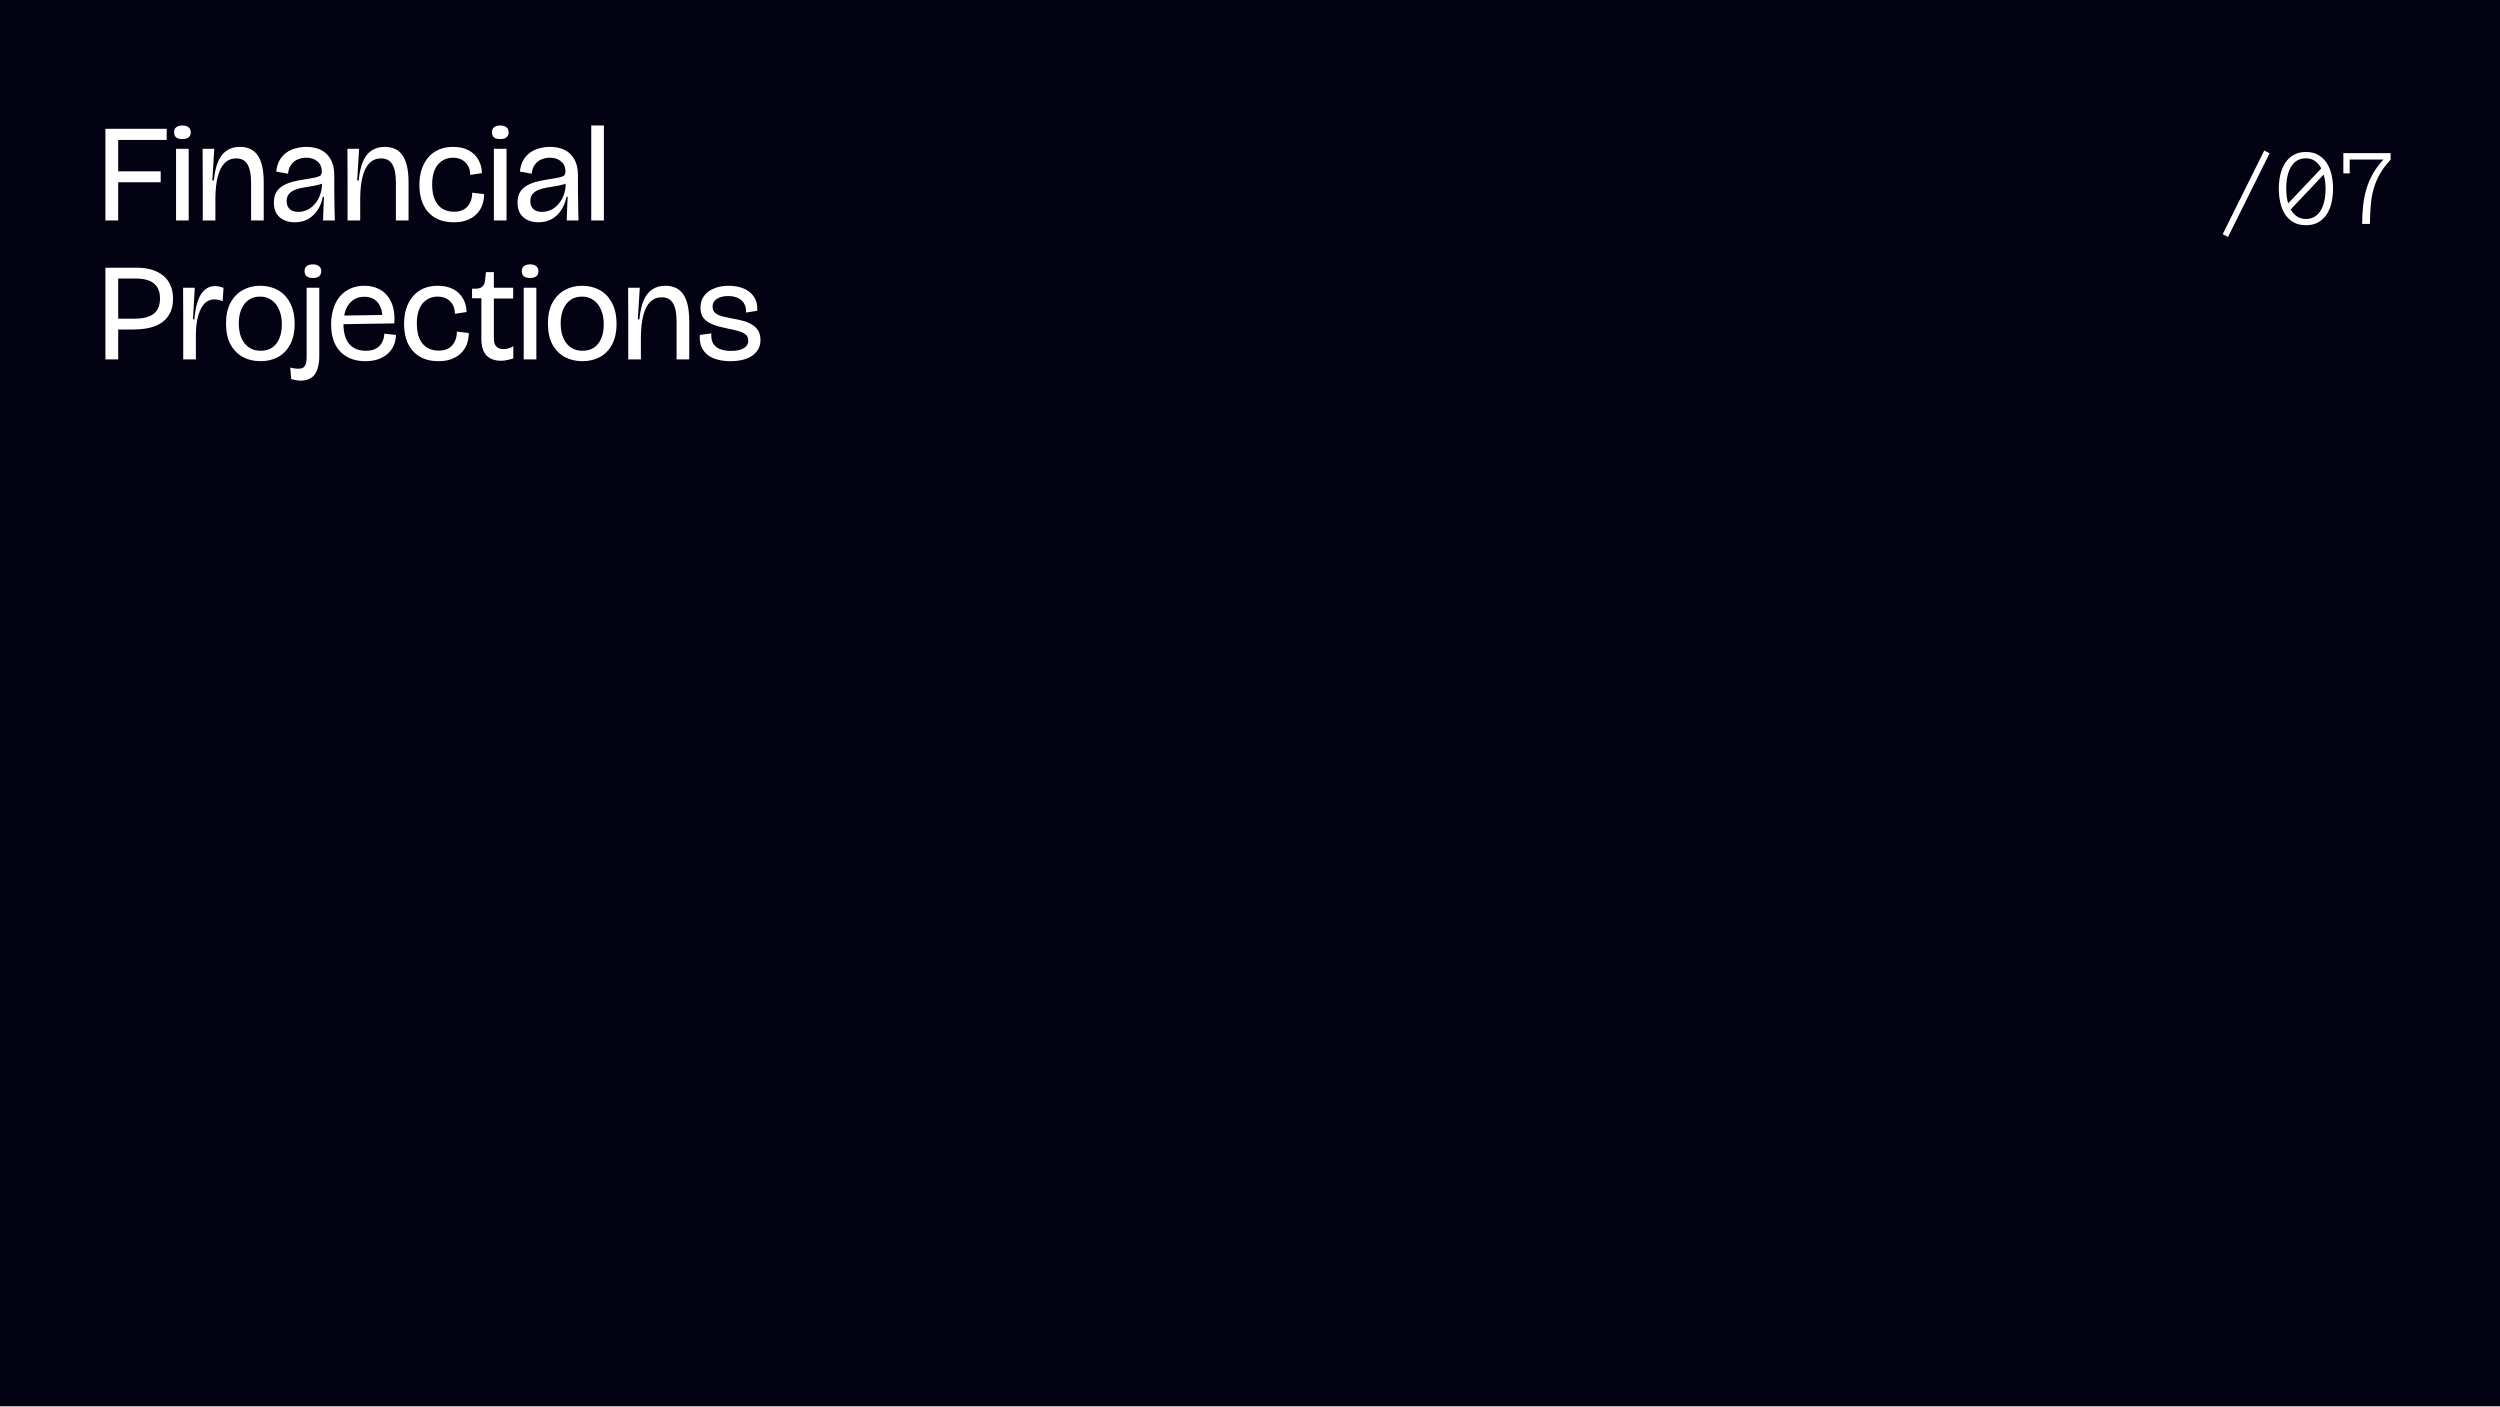
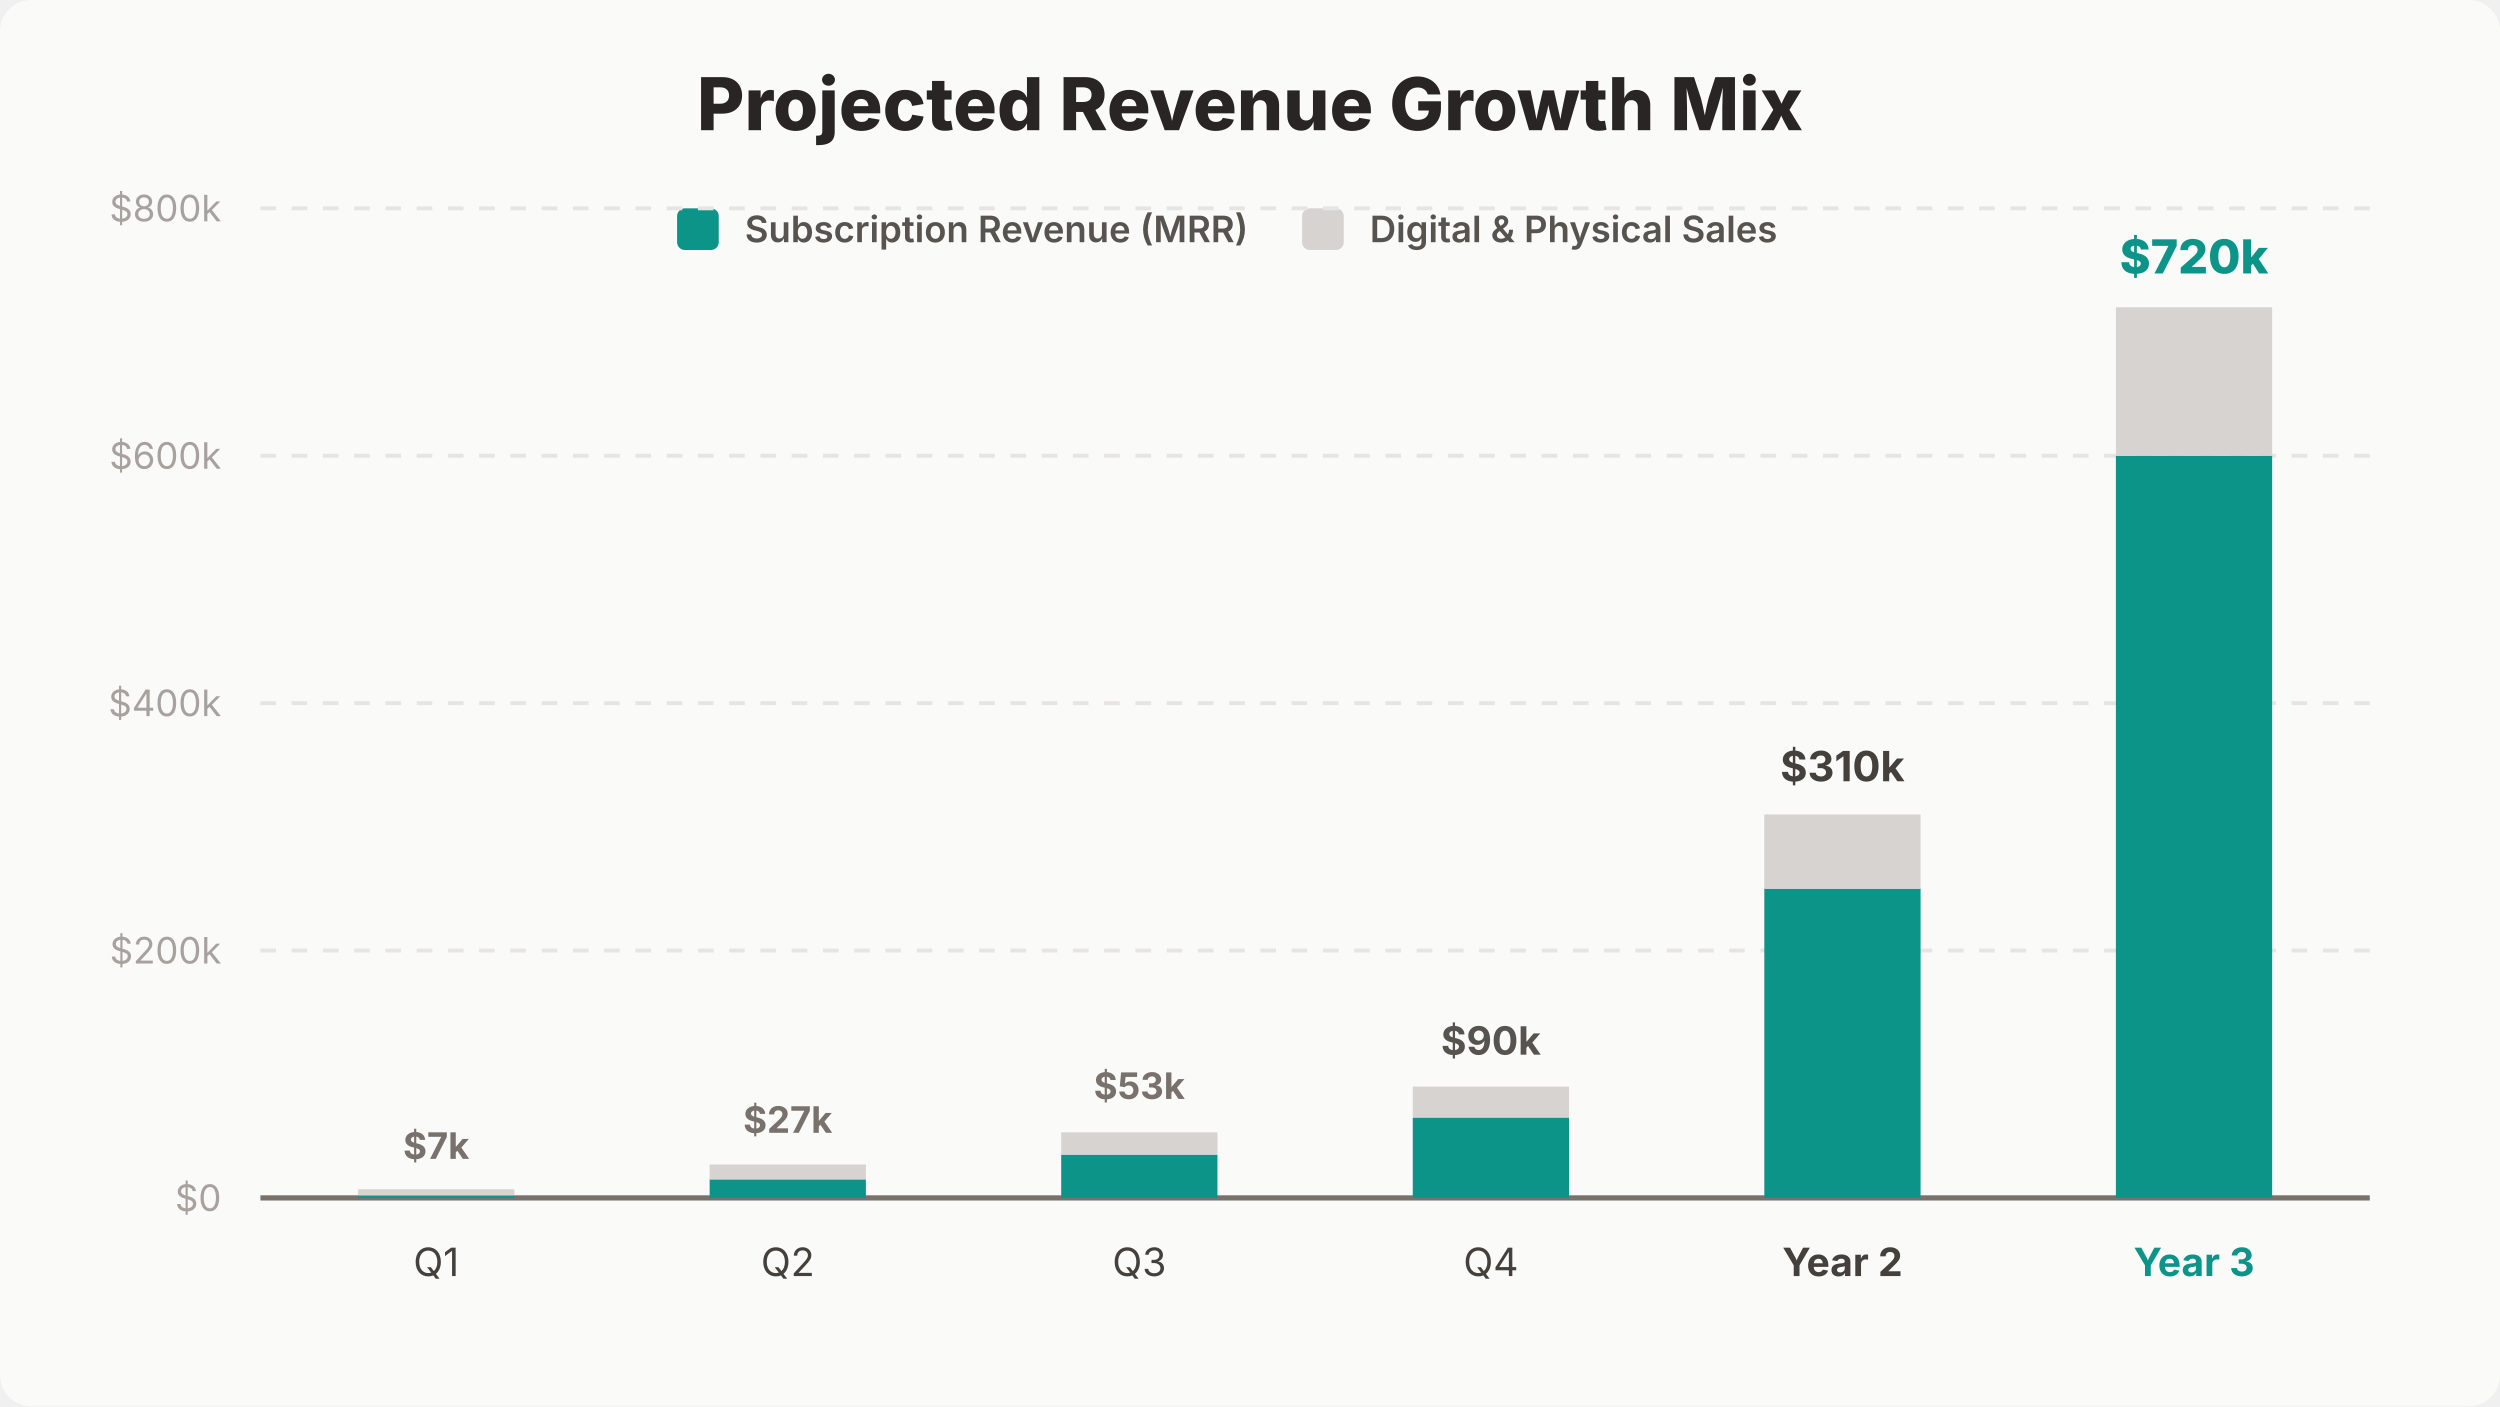
- <svg xmlns="http://www.w3.org/2000/svg" width="1440" height="810" viewBox="0 0 1440 810" fill="none">
-   <rect width="1440" height="810" fill="#020212" />
-   <path d="M60.72 127V74.2H68.08V127H60.72ZM63.76 105V98.68H92.56V105H63.76ZM63.76 80.6V74.2H96V80.6H63.76ZM101.402 127V85.72H108.682V127H101.402ZM105.082 80.12C103.482 80.12 102.282 79.8 101.482 79.16C100.682 78.467 100.282 77.48 100.282 76.2C100.282 74.92 100.682 73.96 101.482 73.32C102.336 72.627 103.536 72.28 105.082 72.28C106.629 72.28 107.802 72.627 108.602 73.32C109.456 73.96 109.882 74.947 109.882 76.28C109.882 77.507 109.456 78.467 108.602 79.16C107.802 79.8 106.629 80.12 105.082 80.12ZM116.784 127V106.2L116.704 85.72H123.424L122.304 103.96H123.184C123.61 99.587 124.41 95.987 125.584 93.16C126.81 90.28 128.464 88.147 130.544 86.76C132.624 85.32 135.157 84.6 138.144 84.6C142.837 84.6 146.304 86.28 148.544 89.64C150.784 92.947 151.904 98.067 151.904 105V127H144.624V105.32C144.624 100.467 143.93 96.92 142.544 94.68C141.21 92.387 139.05 91.24 136.064 91.24C133.504 91.24 131.317 92.093 129.504 93.8C127.744 95.507 126.41 98.067 125.504 101.48C124.597 104.84 124.117 109.027 124.064 114.04V127H116.784ZM169.749 128.04C167.562 128.04 165.562 127.64 163.749 126.84C161.935 126.04 160.469 124.813 159.349 123.16C158.282 121.453 157.749 119.293 157.749 116.68C157.749 114.333 158.175 112.413 159.029 110.92C159.882 109.373 161.109 108.12 162.709 107.16C164.309 106.147 166.175 105.347 168.309 104.76C170.495 104.173 172.869 103.693 175.429 103.32C178.255 102.893 180.362 102.52 181.749 102.2C183.189 101.88 184.149 101.48 184.629 101C185.109 100.467 185.349 99.72 185.349 98.76C185.349 96.307 184.522 94.387 182.869 93C181.215 91.56 179.055 90.84 176.389 90.84C174.842 90.84 173.295 91.133 171.749 91.72C170.202 92.307 168.895 93.293 167.829 94.68C166.762 96.013 166.122 97.8 165.909 100.04L159.109 98.84C159.375 96.227 160.042 94.013 161.109 92.2C162.175 90.387 163.509 88.92 165.109 87.8C166.709 86.68 168.495 85.88 170.469 85.4C172.442 84.867 174.442 84.6 176.469 84.6C179.669 84.6 182.469 85.187 184.869 86.36C187.269 87.533 189.135 89.347 190.469 91.8C191.855 94.2 192.549 97.267 192.549 101V109.08C192.549 111 192.575 112.973 192.629 115C192.682 117.027 192.709 119.053 192.709 121.08C192.762 123.053 192.815 125.027 192.869 127H186.069C186.175 124.707 186.255 122.467 186.309 120.28C186.415 118.093 186.522 115.8 186.629 113.4H185.909C185.429 116.12 184.469 118.6 183.029 120.84C181.642 123.027 179.829 124.787 177.589 126.12C175.349 127.4 172.735 128.04 169.749 128.04ZM171.829 122.04C173.375 122.04 174.895 121.747 176.389 121.16C177.935 120.52 179.322 119.587 180.549 118.36C181.829 117.08 182.895 115.56 183.749 113.8C184.602 111.987 185.162 109.933 185.429 107.64V104.68L187.509 104.2C186.869 105.053 185.882 105.693 184.549 106.12C183.215 106.547 181.695 106.893 179.989 107.16C178.282 107.427 176.549 107.72 174.789 108.04C173.082 108.307 171.482 108.733 169.989 109.32C168.549 109.853 167.375 110.653 166.469 111.72C165.562 112.733 165.109 114.12 165.109 115.88C165.109 117.8 165.695 119.32 166.869 120.44C168.042 121.507 169.695 122.04 171.829 122.04ZM200.202 127V106.2L200.122 85.72H206.842L205.722 103.96H206.602C207.029 99.587 207.829 95.987 209.002 93.16C210.229 90.28 211.882 88.147 213.962 86.76C216.042 85.32 218.576 84.6 221.562 84.6C226.256 84.6 229.722 86.28 231.962 89.64C234.202 92.947 235.322 98.067 235.322 105V127H228.042V105.32C228.042 100.467 227.349 96.92 225.962 94.68C224.629 92.387 222.469 91.24 219.482 91.24C216.922 91.24 214.736 92.093 212.922 93.8C211.162 95.507 209.829 98.067 208.922 101.48C208.016 104.84 207.536 109.027 207.482 114.04V127H200.202ZM261.328 128.04C258.021 128.04 255.114 127.507 252.608 126.44C250.154 125.373 248.101 123.88 246.448 121.96C244.794 120.04 243.568 117.773 242.768 115.16C241.968 112.547 241.568 109.693 241.568 106.6C241.568 103.453 241.968 100.547 242.768 97.88C243.621 95.213 244.848 92.893 246.448 90.92C248.101 88.893 250.128 87.347 252.528 86.28C254.928 85.16 257.728 84.6 260.928 84.6C264.608 84.6 267.674 85.293 270.128 86.68C272.581 88.067 274.421 89.907 275.648 92.2C276.928 94.493 277.568 97 277.568 99.72L270.848 100.76C270.848 98.68 270.421 96.92 269.568 95.48C268.714 93.987 267.541 92.84 266.048 92.04C264.608 91.24 262.901 90.84 260.928 90.84C259.328 90.84 257.808 91.133 256.368 91.72C254.981 92.307 253.701 93.213 252.528 94.44C251.408 95.667 250.528 97.267 249.888 99.24C249.248 101.16 248.928 103.507 248.928 106.28C248.928 109.907 249.461 112.893 250.528 115.24C251.648 117.533 253.141 119.24 255.008 120.36C256.928 121.427 259.088 121.96 261.488 121.96C263.888 121.96 265.861 121.48 267.408 120.52C268.954 119.507 270.101 118.173 270.848 116.52C271.648 114.813 272.021 112.973 271.968 111L278.848 111.8C278.848 114.2 278.448 116.413 277.648 118.44C276.901 120.413 275.754 122.12 274.208 123.56C272.714 125 270.874 126.12 268.688 126.92C266.554 127.667 264.101 128.04 261.328 128.04ZM284.481 127V85.72H291.761V127H284.481ZM288.161 80.12C286.561 80.12 285.361 79.8 284.561 79.16C283.761 78.467 283.361 77.48 283.361 76.2C283.361 74.92 283.761 73.96 284.561 73.32C285.414 72.627 286.614 72.28 288.161 72.28C289.707 72.28 290.881 72.627 291.681 73.32C292.534 73.96 292.961 74.947 292.961 76.28C292.961 77.507 292.534 78.467 291.681 79.16C290.881 79.8 289.707 80.12 288.161 80.12ZM310.102 128.04C307.915 128.04 305.915 127.64 304.102 126.84C302.289 126.04 300.822 124.813 299.702 123.16C298.635 121.453 298.102 119.293 298.102 116.68C298.102 114.333 298.529 112.413 299.382 110.92C300.235 109.373 301.462 108.12 303.062 107.16C304.662 106.147 306.529 105.347 308.662 104.76C310.849 104.173 313.222 103.693 315.782 103.32C318.609 102.893 320.715 102.52 322.102 102.2C323.542 101.88 324.502 101.48 324.982 101C325.462 100.467 325.702 99.72 325.702 98.76C325.702 96.307 324.875 94.387 323.222 93C321.569 91.56 319.409 90.84 316.742 90.84C315.195 90.84 313.649 91.133 312.102 91.72C310.555 92.307 309.249 93.293 308.182 94.68C307.115 96.013 306.475 97.8 306.262 100.04L299.462 98.84C299.729 96.227 300.395 94.013 301.462 92.2C302.529 90.387 303.862 88.92 305.462 87.8C307.062 86.68 308.849 85.88 310.822 85.4C312.795 84.867 314.795 84.6 316.822 84.6C320.022 84.6 322.822 85.187 325.222 86.36C327.622 87.533 329.489 89.347 330.822 91.8C332.209 94.2 332.902 97.267 332.902 101V109.08C332.902 111 332.929 112.973 332.982 115C333.035 117.027 333.062 119.053 333.062 121.08C333.115 123.053 333.169 125.027 333.222 127H326.422C326.529 124.707 326.609 122.467 326.662 120.28C326.769 118.093 326.875 115.8 326.982 113.4H326.262C325.782 116.12 324.822 118.6 323.382 120.84C321.995 123.027 320.182 124.787 317.942 126.12C315.702 127.4 313.089 128.04 310.102 128.04ZM312.182 122.04C313.729 122.04 315.249 121.747 316.742 121.16C318.289 120.52 319.675 119.587 320.902 118.36C322.182 117.08 323.249 115.56 324.102 113.8C324.955 111.987 325.515 109.933 325.782 107.64V104.68L327.862 104.2C327.222 105.053 326.235 105.693 324.902 106.12C323.569 106.547 322.049 106.893 320.342 107.16C318.635 107.427 316.902 107.72 315.142 108.04C313.435 108.307 311.835 108.733 310.342 109.32C308.902 109.853 307.729 110.653 306.822 111.72C305.915 112.733 305.462 114.12 305.462 115.88C305.462 117.8 306.049 119.32 307.222 120.44C308.395 121.507 310.049 122.04 312.182 122.04ZM340.556 127V72.28H347.836V127H340.556ZM64.64 189.8V183.56H77.44C82.293 183.56 85.947 182.653 88.4 180.84C90.907 178.973 92.16 175.987 92.16 171.88C92.16 168.04 91.013 165.187 88.72 163.32C86.427 161.4 82.933 160.44 78.24 160.44H64.64V154.2H78.96C82 154.2 84.773 154.573 87.28 155.32C89.84 156.067 92.053 157.187 93.92 158.68C95.787 160.173 97.2 162.04 98.16 164.28C99.173 166.52 99.68 169.133 99.68 172.12C99.68 175.853 98.827 179.053 97.12 181.72C95.413 184.387 92.853 186.413 89.44 187.8C86.027 189.133 81.76 189.8 76.64 189.8H64.64ZM60.72 207V154.2H68.08V207H60.72ZM105.543 207V186.84L105.463 165.72H112.183L111.143 183.96H111.943C112.316 179.587 113.01 175.987 114.023 173.16C115.036 170.333 116.37 168.227 118.023 166.84C119.73 165.453 121.676 164.76 123.863 164.76C124.61 164.76 125.383 164.84 126.183 165C127.036 165.16 127.89 165.427 128.743 165.8L128.263 173.48C127.41 173.107 126.556 172.84 125.703 172.68C124.903 172.52 124.13 172.44 123.383 172.44C121.25 172.44 119.41 173.213 117.863 174.76C116.37 176.307 115.17 178.547 114.263 181.48C113.41 184.413 112.93 187.933 112.823 192.04V207H105.543ZM150.109 208.04C146.269 208.04 142.856 207.24 139.869 205.64C136.883 203.987 134.509 201.56 132.749 198.36C131.043 195.107 130.189 191.08 130.189 186.28C130.189 181.48 131.069 177.48 132.829 174.28C134.589 171.08 136.936 168.68 139.869 167.08C142.856 165.427 146.189 164.6 149.869 164.6C153.656 164.6 157.043 165.427 160.029 167.08C163.016 168.733 165.363 171.187 167.069 174.44C168.829 177.693 169.709 181.72 169.709 186.52C169.709 191.32 168.829 195.32 167.069 198.52C165.363 201.72 163.016 204.12 160.029 205.72C157.096 207.267 153.789 208.04 150.109 208.04ZM150.189 202.04C152.696 202.04 154.856 201.453 156.669 200.28C158.483 199.053 159.869 197.32 160.829 195.08C161.843 192.787 162.349 190.04 162.349 186.84C162.349 183.533 161.816 180.707 160.749 178.36C159.736 175.96 158.296 174.12 156.429 172.84C154.563 171.507 152.349 170.84 149.789 170.84C147.283 170.84 145.123 171.453 143.309 172.68C141.496 173.907 140.083 175.693 139.069 178.04C138.056 180.333 137.549 183.053 137.549 186.2C137.549 191.107 138.669 194.973 140.909 197.8C143.149 200.627 146.243 202.04 150.189 202.04ZM173.189 219.24C172.389 219.24 171.536 219.16 170.629 219C169.723 218.84 168.763 218.627 167.749 218.36L167.189 211.72C170.496 212.573 172.896 212.627 174.389 211.88C175.883 211.133 176.629 209.16 176.629 205.96V165.72H183.909V205.08C183.909 207.48 183.669 209.56 183.189 211.32C182.763 213.133 182.096 214.627 181.189 215.8C180.283 216.973 179.163 217.827 177.829 218.36C176.496 218.947 174.949 219.24 173.189 219.24ZM180.229 160.12C178.629 160.12 177.429 159.8 176.629 159.16C175.829 158.467 175.429 157.48 175.429 156.2C175.429 154.92 175.829 153.96 176.629 153.32C177.483 152.627 178.683 152.28 180.229 152.28C181.776 152.28 182.949 152.627 183.749 153.32C184.603 153.96 185.029 154.947 185.029 156.28C185.029 157.507 184.603 158.467 183.749 159.16C182.949 159.8 181.776 160.12 180.229 160.12ZM210.477 208.04C207.224 208.04 204.371 207.533 201.917 206.52C199.464 205.507 197.384 204.067 195.677 202.2C194.024 200.333 192.771 198.12 191.917 195.56C191.117 192.947 190.717 190.04 190.717 186.84C190.717 183.747 191.117 180.867 191.917 178.2C192.717 175.48 193.917 173.107 195.517 171.08C197.117 169.053 199.117 167.48 201.517 166.36C203.917 165.187 206.691 164.6 209.837 164.6C212.717 164.6 215.277 165.107 217.517 166.12C219.757 167.08 221.624 168.493 223.117 170.36C224.664 172.227 225.784 174.52 226.477 177.24C227.171 179.907 227.384 182.92 227.117 186.28L195.197 186.76V181.8L221.997 181.4L220.237 184.36C220.397 181.587 220.077 179.213 219.277 177.24C218.531 175.213 217.357 173.667 215.757 172.6C214.211 171.48 212.237 170.92 209.837 170.92C207.277 170.92 205.091 171.587 203.277 172.92C201.517 174.2 200.157 176.013 199.197 178.36C198.291 180.707 197.837 183.453 197.837 186.6C197.837 191.613 198.931 195.453 201.117 198.12C203.357 200.733 206.557 202.04 210.717 202.04C212.744 202.04 214.424 201.747 215.757 201.16C217.144 200.52 218.237 199.72 219.037 198.76C219.837 197.747 220.424 196.68 220.797 195.56C221.171 194.387 221.357 193.267 221.357 192.2L228.077 192.92C228.024 195.107 227.597 197.133 226.797 199C225.997 200.813 224.824 202.413 223.277 203.8C221.784 205.133 219.971 206.173 217.837 206.92C215.704 207.667 213.251 208.04 210.477 208.04ZM252.499 208.04C249.193 208.04 246.286 207.507 243.779 206.44C241.326 205.373 239.273 203.88 237.619 201.96C235.966 200.04 234.739 197.773 233.939 195.16C233.139 192.547 232.739 189.693 232.739 186.6C232.739 183.453 233.139 180.547 233.939 177.88C234.793 175.213 236.019 172.893 237.619 170.92C239.273 168.893 241.299 167.347 243.699 166.28C246.099 165.16 248.899 164.6 252.099 164.6C255.779 164.6 258.846 165.293 261.299 166.68C263.753 168.067 265.593 169.907 266.819 172.2C268.099 174.493 268.739 177 268.739 179.72L262.019 180.76C262.019 178.68 261.593 176.92 260.739 175.48C259.886 173.987 258.713 172.84 257.219 172.04C255.779 171.24 254.073 170.84 252.099 170.84C250.499 170.84 248.979 171.133 247.539 171.72C246.153 172.307 244.873 173.213 243.699 174.44C242.579 175.667 241.699 177.267 241.059 179.24C240.419 181.16 240.099 183.507 240.099 186.28C240.099 189.907 240.633 192.893 241.699 195.24C242.819 197.533 244.313 199.24 246.179 200.36C248.099 201.427 250.259 201.96 252.659 201.96C255.059 201.96 257.033 201.48 258.579 200.52C260.126 199.507 261.273 198.173 262.019 196.52C262.819 194.813 263.193 192.973 263.139 191L270.019 191.8C270.019 194.2 269.619 196.413 268.819 198.44C268.073 200.413 266.926 202.12 265.379 203.56C263.886 205 262.046 206.12 259.859 206.92C257.726 207.667 255.273 208.04 252.499 208.04ZM288.706 207.8C284.972 207.8 282.119 206.76 280.146 204.68C278.226 202.547 277.266 199.427 277.266 195.32V171.8H271.906V166.28H274.386C276.092 166.173 277.319 165.693 278.066 164.84C278.866 163.987 279.319 162.733 279.426 161.08L279.906 156.76H284.466V165.72H295.586V171.96H284.466V195C284.466 197.08 284.946 198.627 285.906 199.64C286.919 200.6 288.279 201.08 289.986 201.08C290.946 201.08 291.932 200.947 292.946 200.68C293.959 200.413 294.866 199.96 295.666 199.32V206.44C294.439 206.867 293.239 207.187 292.066 207.4C290.946 207.667 289.826 207.8 288.706 207.8ZM301.659 207V165.72H308.939V207H301.659ZM305.339 160.12C303.739 160.12 302.539 159.8 301.739 159.16C300.939 158.467 300.539 157.48 300.539 156.2C300.539 154.92 300.939 153.96 301.739 153.32C302.592 152.627 303.792 152.28 305.339 152.28C306.885 152.28 308.059 152.627 308.859 153.32C309.712 153.96 310.139 154.947 310.139 156.28C310.139 157.507 309.712 158.467 308.859 159.16C308.059 159.8 306.885 160.12 305.339 160.12ZM335.522 208.04C331.682 208.04 328.269 207.24 325.282 205.64C322.295 203.987 319.922 201.56 318.162 198.36C316.455 195.107 315.602 191.08 315.602 186.28C315.602 181.48 316.482 177.48 318.242 174.28C320.002 171.08 322.349 168.68 325.282 167.08C328.269 165.427 331.602 164.6 335.282 164.6C339.069 164.6 342.455 165.427 345.442 167.08C348.429 168.733 350.775 171.187 352.482 174.44C354.242 177.693 355.122 181.72 355.122 186.52C355.122 191.32 354.242 195.32 352.482 198.52C350.775 201.72 348.429 204.12 345.442 205.72C342.509 207.267 339.202 208.04 335.522 208.04ZM335.602 202.04C338.109 202.04 340.269 201.453 342.082 200.28C343.895 199.053 345.282 197.32 346.242 195.08C347.255 192.787 347.762 190.04 347.762 186.84C347.762 183.533 347.229 180.707 346.162 178.36C345.149 175.96 343.709 174.12 341.842 172.84C339.975 171.507 337.762 170.84 335.202 170.84C332.695 170.84 330.535 171.453 328.722 172.68C326.909 173.907 325.495 175.693 324.482 178.04C323.469 180.333 322.962 183.053 322.962 186.2C322.962 191.107 324.082 194.973 326.322 197.8C328.562 200.627 331.655 202.04 335.602 202.04ZM361.874 207V186.2L361.794 165.72H368.514L367.394 183.96H368.274C368.701 179.587 369.501 175.987 370.674 173.16C371.901 170.28 373.554 168.147 375.634 166.76C377.714 165.32 380.248 164.6 383.234 164.6C387.928 164.6 391.394 166.28 393.634 169.64C395.874 172.947 396.994 178.067 396.994 185V207H389.714V185.32C389.714 180.467 389.021 176.92 387.634 174.68C386.301 172.387 384.141 171.24 381.154 171.24C378.594 171.24 376.408 172.093 374.594 173.8C372.834 175.507 371.501 178.067 370.594 181.48C369.688 184.84 369.208 189.027 369.154 194.04V207H361.874ZM420.759 208.04C418.093 208.04 415.639 207.747 413.399 207.16C411.213 206.627 409.319 205.747 407.719 204.52C406.119 203.293 404.893 201.72 404.039 199.8C403.239 197.88 402.919 195.587 403.079 192.92L409.719 192.04C409.559 194.493 409.933 196.467 410.839 197.96C411.799 199.453 413.159 200.52 414.919 201.16C416.679 201.8 418.733 202.12 421.079 202.12C424.226 202.12 426.653 201.613 428.359 200.6C430.119 199.533 430.999 198.067 430.999 196.2C430.999 194.707 430.519 193.56 429.559 192.76C428.599 191.907 427.266 191.24 425.559 190.76C423.906 190.28 421.986 189.827 419.799 189.4C417.666 188.92 415.613 188.44 413.639 187.96C411.719 187.427 409.986 186.733 408.439 185.88C406.893 185.027 405.666 183.907 404.759 182.52C403.906 181.08 403.479 179.267 403.479 177.08C403.479 174.573 404.146 172.387 405.479 170.52C406.813 168.653 408.706 167.213 411.159 166.2C413.613 165.133 416.466 164.6 419.719 164.6C422.866 164.6 425.693 165.107 428.199 166.12C430.759 167.133 432.759 168.707 434.199 170.84C435.693 172.973 436.359 175.693 436.199 179L429.719 180.04C429.826 177.853 429.426 176.067 428.519 174.68C427.666 173.293 426.439 172.253 424.839 171.56C423.293 170.867 421.479 170.52 419.399 170.52C416.679 170.52 414.493 171.08 412.839 172.2C411.239 173.267 410.439 174.733 410.439 176.6C410.439 178.147 410.919 179.347 411.879 180.2C412.893 181.053 414.253 181.72 415.959 182.2C417.719 182.627 419.666 183.053 421.799 183.48C423.719 183.8 425.639 184.2 427.559 184.68C429.479 185.16 431.213 185.853 432.759 186.76C434.359 187.613 435.639 188.787 436.599 190.28C437.559 191.72 438.039 193.613 438.039 195.96C438.039 198.467 437.319 200.627 435.879 202.44C434.493 204.253 432.519 205.64 429.959 206.6C427.399 207.56 424.333 208.04 420.759 208.04Z" fill="white" />
-   <path d="M1307.28 88.281L1283.34 136.5L1280.28 134.875L1304.22 86.688L1307.28 88.281ZM1316.87 108.656C1316.87 111.677 1317.23 114.51 1317.96 117.156L1337.06 97C1336.06 95.125 1334.82 93.688 1333.34 92.688C1331.88 91.688 1330.17 91.188 1328.21 91.188C1324.54 91.188 1321.73 92.75 1319.77 95.875C1317.84 98.979 1316.87 103.24 1316.87 108.656ZM1319.43 120.625C1321.49 124.292 1324.42 126.125 1328.21 126.125C1331.79 126.125 1334.58 124.573 1336.56 121.469C1338.53 118.344 1339.52 114.073 1339.52 108.656C1339.52 107.156 1339.43 105.74 1339.24 104.406C1339.06 103.052 1338.79 101.76 1338.46 100.531L1319.43 120.625ZM1312.59 108.656C1312.59 105.927 1312.88 103.292 1313.46 100.75C1314.04 98.208 1314.95 95.958 1316.18 94C1317.41 92.042 1319.01 90.479 1320.99 89.312C1322.99 88.125 1325.4 87.531 1328.21 87.531C1331.02 87.531 1333.42 88.125 1335.4 89.312C1337.4 90.479 1339.02 92.042 1340.27 94C1341.52 95.958 1342.43 98.208 1342.99 100.75C1343.56 103.292 1343.84 105.927 1343.84 108.656C1343.84 111.385 1343.56 114.021 1342.99 116.562C1342.43 119.104 1341.53 121.344 1340.31 123.281C1339.08 125.219 1337.46 126.781 1335.46 127.969C1333.48 129.135 1331.07 129.719 1328.21 129.719C1325.36 129.719 1322.93 129.135 1320.93 127.969C1318.95 126.781 1317.34 125.219 1316.09 123.281C1314.86 121.344 1313.97 119.104 1313.43 116.562C1312.87 114.021 1312.59 111.385 1312.59 108.656ZM1376.99 92C1374.42 94.771 1372.37 97.5 1370.83 100.188C1369.29 102.875 1368.1 105.688 1367.27 108.625C1366.43 111.542 1365.87 114.667 1365.58 118C1365.29 121.312 1365.12 124.979 1365.08 129H1360.58C1360.62 125.208 1360.82 121.635 1361.17 118.281C1361.55 114.927 1362.19 111.729 1363.11 108.688C1364.03 105.625 1365.28 102.708 1366.86 99.938C1368.44 97.167 1370.44 94.479 1372.86 91.875H1353.42V99.875H1349.77V88.219H1376.99V92Z" fill="white" />
+ <svg xmlns="http://www.w3.org/2000/svg" viewBox="0 0 960 540" width="100%" height="100%">
+   <rect width="100%" height="100%" fill="#fafaf9" rx="12" />
+   <text x="480" y="50" text-anchor="middle" font-family="system-ui, -apple-system, sans-serif" font-size="28" font-weight="800" fill="#292524">Projected Revenue Growth Mix</text>
+   <g transform="translate(260, 80)">
+     <rect x="0" y="0" width="16" height="16" rx="3" fill="#0d9488" />
+     <text x="26" y="13" font-family="system-ui, -apple-system, sans-serif" font-size="14" font-weight="600" fill="#57534e">Subscription Revenue (MRR)</text>
+     <rect x="240" y="0" width="16" height="16" rx="3" fill="#d6d3d1" />
+     <text x="266" y="13" font-family="system-ui, -apple-system, sans-serif" font-size="14" font-weight="600" fill="#57534e">Digital &amp; Physical Sales</text>
+   </g>
+   <g font-family="system-ui, -apple-system, sans-serif" font-size="14" fill="#a8a29e" text-anchor="end">
+     <line x1="100" y1="80" x2="910" y2="80" stroke="#e7e5e4" stroke-width="1.5" stroke-dasharray="6,6" />
+     <text x="85" y="85">$800k</text>
+     <line x1="100" y1="175" x2="910" y2="175" stroke="#e7e5e4" stroke-width="1.5" stroke-dasharray="6,6" />
+     <text x="85" y="180">$600k</text>
+     <line x1="100" y1="270" x2="910" y2="270" stroke="#e7e5e4" stroke-width="1.5" stroke-dasharray="6,6" />
+     <text x="85" y="275">$400k</text>
+     <line x1="100" y1="365" x2="910" y2="365" stroke="#e7e5e4" stroke-width="1.5" stroke-dasharray="6,6" />
+     <text x="85" y="370">$200k</text>
+     <line x1="100" y1="460" x2="910" y2="460" stroke="#78716c" stroke-width="2" />
+     <text x="85" y="465">$0</text>
+   </g>
+   <g>
+     <rect x="137.5" y="459.05" width="60" height="0.95" fill="#0d9488" />
+     <rect x="137.5" y="456.675" width="60" height="2.375" fill="#d6d3d1" />
+     <text x="167.5" y="445" text-anchor="middle" font-family="system-ui, -apple-system, sans-serif" font-size="14" font-weight="bold" fill="#78716c">$7k</text>
+     <rect x="272.5" y="452.875" width="60" height="7.125" fill="#0d9488" />
+     <rect x="272.5" y="447.175" width="60" height="5.7" fill="#d6d3d1" />
+     <text x="302.5" y="435" text-anchor="middle" font-family="system-ui, -apple-system, sans-serif" font-size="14" font-weight="bold" fill="#78716c">$27k</text>
+     <rect x="407.5" y="443.375" width="60" height="16.625" fill="#0d9488" />
+     <rect x="407.5" y="434.825" width="60" height="8.55" fill="#d6d3d1" />
+     <text x="437.5" y="422" text-anchor="middle" font-family="system-ui, -apple-system, sans-serif" font-size="14" font-weight="bold" fill="#78716c">$53k</text>
+     <rect x="542.5" y="429.125" width="60" height="30.875" fill="#0d9488" />
+     <rect x="542.5" y="417.25" width="60" height="11.875" fill="#d6d3d1" />
+     <text x="572.5" y="405" text-anchor="middle" font-family="system-ui, -apple-system, sans-serif" font-size="15" font-weight="bold" fill="#57534e">$90k</text>
+     <rect x="677.5" y="341.25" width="60" height="118.75" fill="#0d9488" />
+     <rect x="677.5" y="312.75" width="60" height="28.5" fill="#d6d3d1" />
+     <text x="707.5" y="300" text-anchor="middle" font-family="system-ui, -apple-system, sans-serif" font-size="16" font-weight="bold" fill="#44403c">$310k</text>
+     <rect x="812.5" y="175" width="60" height="285" fill="#0d9488" />
+     <rect x="812.5" y="118" width="60" height="57" fill="#d6d3d1" />
+     <text x="842.5" y="105" text-anchor="middle" font-family="system-ui, -apple-system, sans-serif" font-size="18" font-weight="800" fill="#0d9488">$720k</text>
+   </g>
+   <g font-family="system-ui, -apple-system, sans-serif" font-size="15" fill="#44403c" text-anchor="middle">
+     <text x="167.5" y="490">Q1</text>
+     <text x="302.5" y="490">Q2</text>
+     <text x="437.5" y="490">Q3</text>
+     <text x="572.5" y="490">Q4</text>
+     <text x="707.5" y="490" font-weight="bold">Year 2</text>
+     <text x="842.5" y="490" font-weight="bold" fill="#0d9488">Year 3</text>
+   </g>
</svg>
